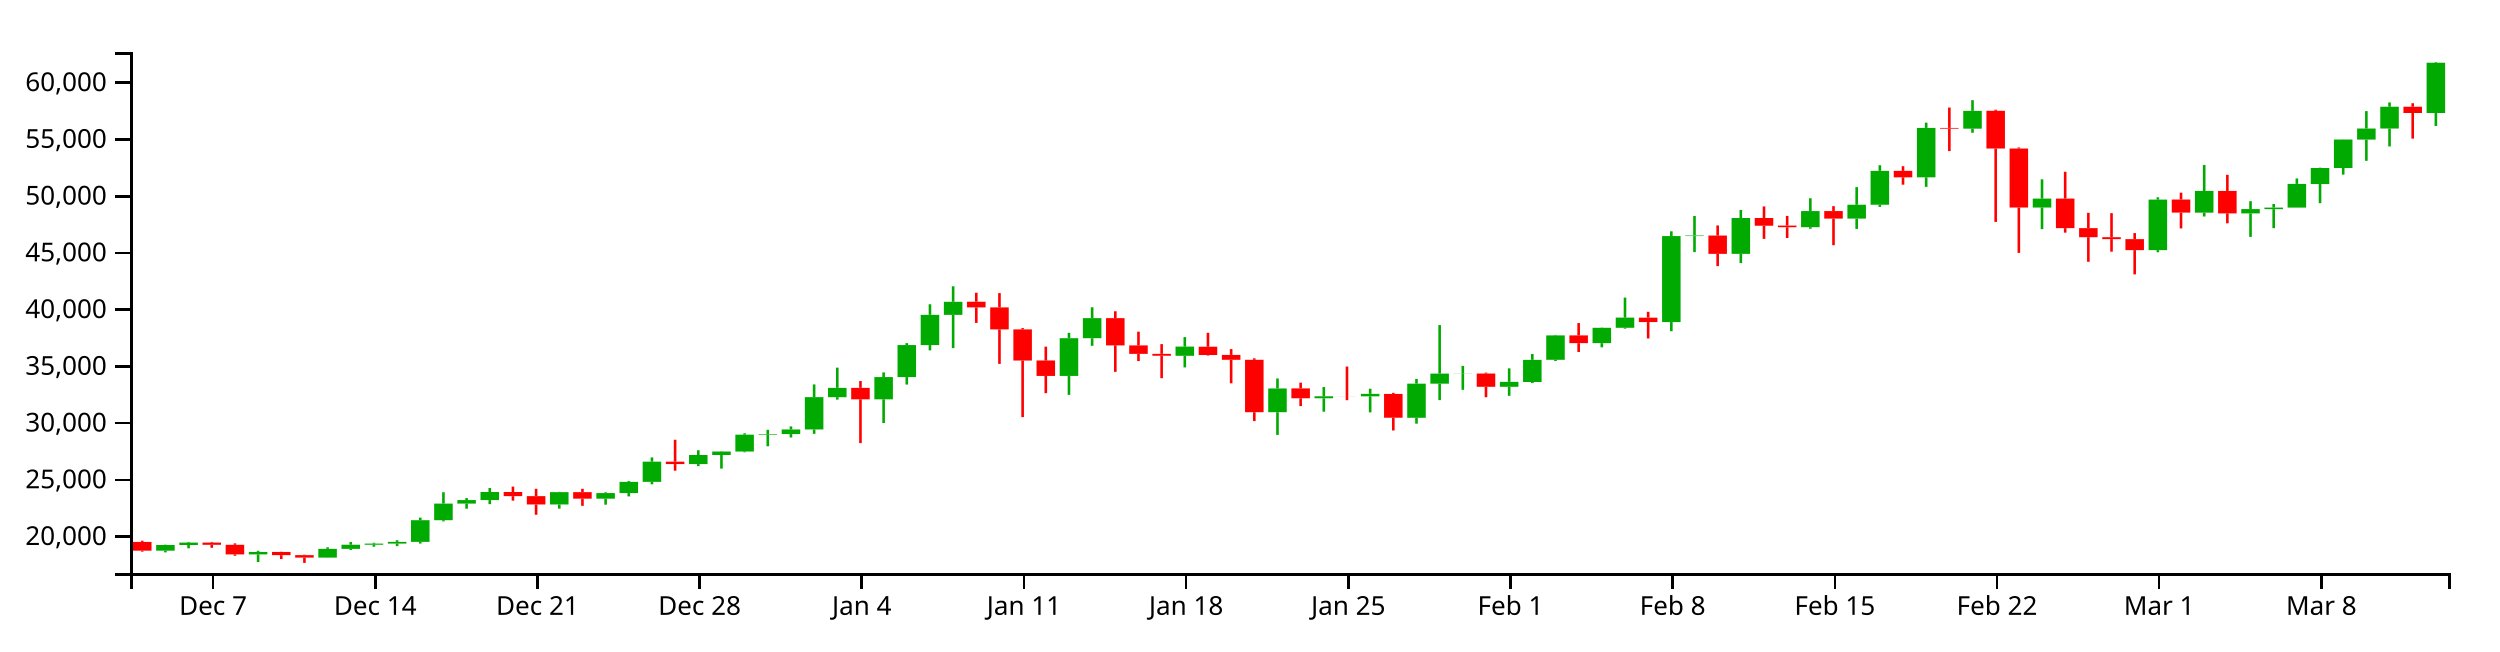
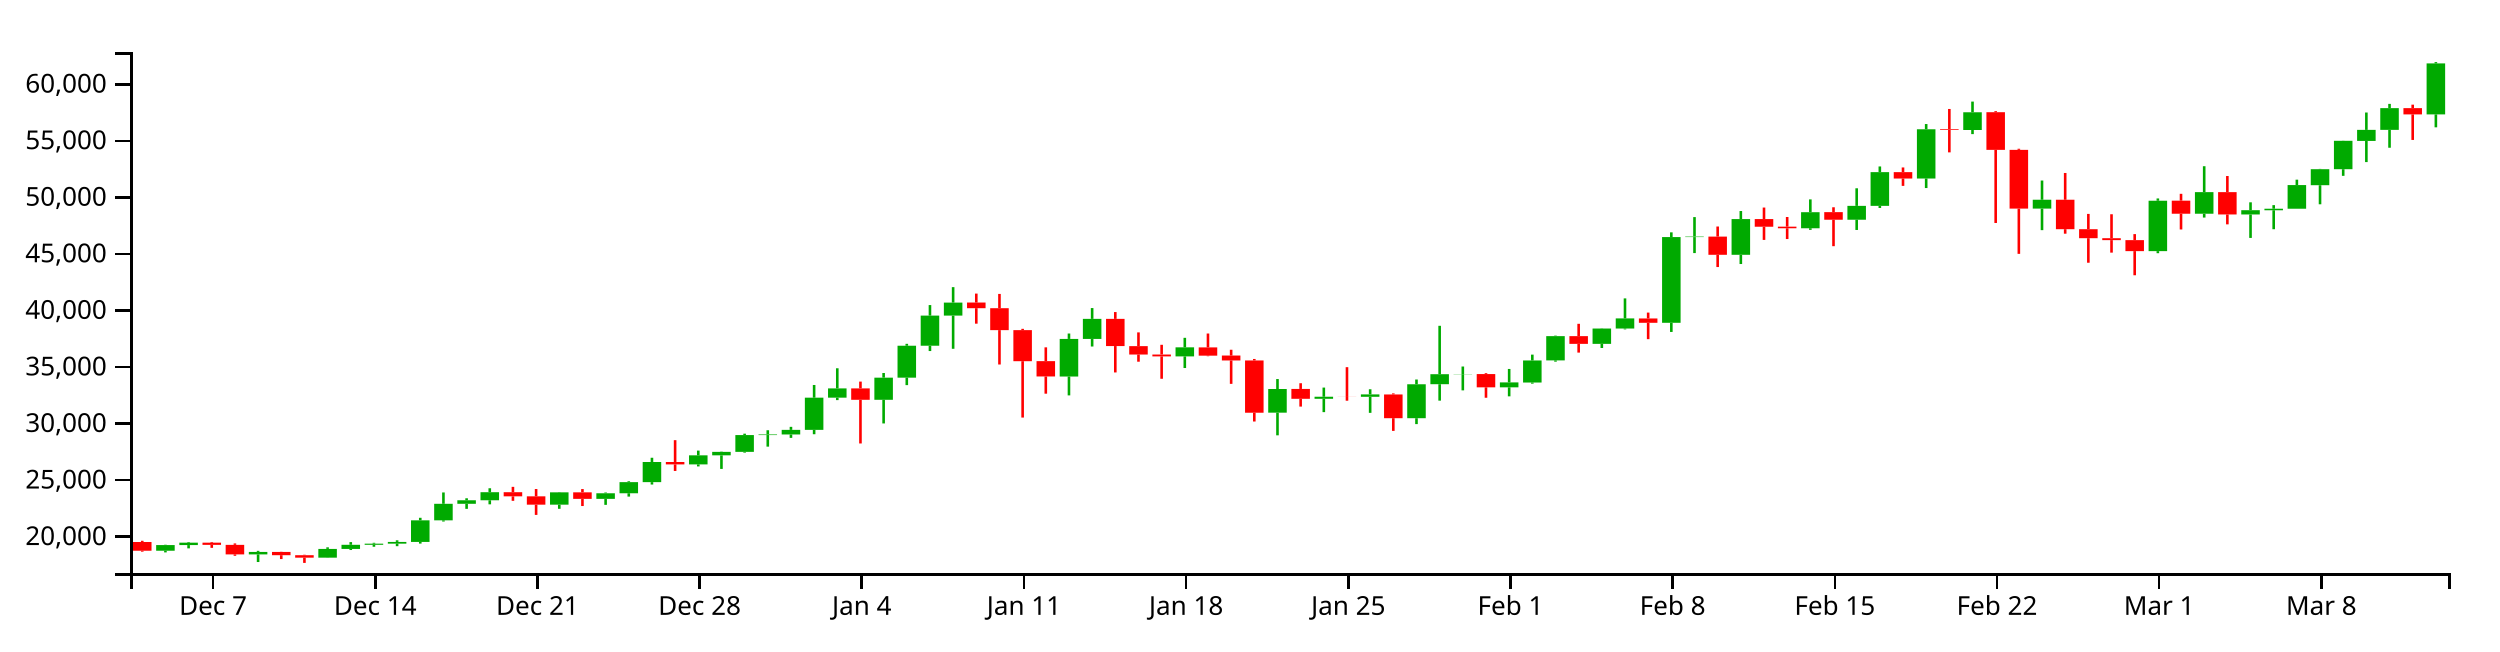
<svg xmlns="http://www.w3.org/2000/svg" version="1.1" width="960" height="250">
  <g transform="translate(50,20)">
    <style>.axis path,.axis line{fill:none;stroke:#000;shape-rendering:crispEdges;}path.candle{stroke:#000000;}path.candle.body{stroke-width:0;}path.candle.up{fill:#00AA00;stroke:#00AA00;}path.candle.down{fill:#FF0000;stroke:#FF0000;}</style>
    <g class="candlestick">
      <g class="data">
-         <path class="candle body up" d="M 9.964 191.456 l 7.117 0 L 17.081 189.289 l -7.117 0 L 9.964 191.456 M 18.86 189.289 l 7.117 0 L 25.978 188.367 l -7.117 0 L 18.86 189.289 M 45.55 192.878 l 7.117 0 L 52.667 191.932 l -7.117 0 L 45.55 192.878 M 72.239 194.131 l 7.117 0 L 79.356 190.766 l -7.117 0 L 72.239 194.131 M 81.136 190.766 l 7.117 0 L 88.253 189.17 l -7.117 0 L 81.136 190.766 M 90.032 189.17 l 7.117 0 L 97.149 188.743 l -7.117 0 L 90.032 189.17 M 98.928 188.74 l 7.117 0 L 106.046 188.075 l -7.117 0 L 98.928 188.74 M 107.825 188.075 l 7.117 0 L 114.942 179.756 l -7.117 0 L 107.825 188.075 M 116.721 179.756 l 7.117 0 L 123.838 173.387 l -7.117 0 L 116.721 179.756 M 125.618 173.387 l 7.117 0 L 132.735 172.035 l -7.117 0 L 125.618 173.387 M 134.514 172.035 l 7.117 0 L 141.631 168.923 l -7.117 0 L 134.514 172.035 M 161.204 173.724 l 7.117 0 L 168.321 168.97 l -7.117 0 L 161.204 173.724 M 178.996 171.491 l 7.117 0 L 186.114 169.326 l -7.117 0 L 178.996 171.491 M 187.893 169.327 l 7.117 0 L 195.01 165.041 l -7.117 0 L 187.893 169.327 M 196.789 165.041 l 7.117 0 L 203.906 157.281 l -7.117 0 L 196.789 165.041 M 214.582 158.204 l 7.117 0 L 221.699 154.727 l -7.117 0 L 214.582 158.204 M 223.479 154.727 l 7.117 0 L 230.596 153.396 l -7.117 0 L 223.479 154.727 M 232.375 153.396 l 7.117 0 L 239.492 146.901 l -7.117 0 L 232.375 153.396 M 241.271 146.901 l 7.117 0 L 248.389 146.691 l -7.117 0 L 241.271 146.901 M 250.168 146.691 l 7.117 0 L 257.285 144.913 l -7.117 0 L 250.168 146.691 M 259.064 144.913 l 7.117 0 L 266.182 132.509 l -7.117 0 L 259.064 144.913 M 267.961 132.517 l 7.117 0 L 275.078 128.929 l -7.117 0 L 267.961 132.517 M 285.754 133.331 l 7.117 0 L 292.871 124.791 l -7.117 0 L 285.754 133.331 M 294.65 124.791 l 7.117 0 L 301.767 112.504 l -7.117 0 L 294.65 124.791 M 303.547 112.504 l 7.117 0 L 310.664 100.901 l -7.117 0 L 303.547 112.504 M 312.443 100.9 l 7.117 0 L 319.56 95.887 l -7.117 0 L 312.443 100.9 M 356.925 124.357 l 7.117 0 L 364.042 109.881 l -7.117 0 L 356.925 124.357 M 365.822 109.881 l 7.117 0 L 372.939 102.155 l -7.117 0 L 365.822 109.881 M 401.407 116.619 l 7.117 0 L 408.525 113.106 l -7.117 0 L 401.407 116.619 M 436.993 138.289 l 7.117 0 L 444.11 129.168 l -7.117 0 L 436.993 138.289 M 454.786 132.946 l 7.117 0 L 461.903 132.154 l -7.117 0 L 454.786 132.946 M 472.579 132.179 l 7.117 0 L 479.696 131.248 l -7.117 0 L 472.579 132.179 M 490.372 140.423 l 7.117 0 L 497.489 127.339 l -7.117 0 L 490.372 140.423 M 499.268 127.325 l 7.117 0 L 506.385 123.472 l -7.117 0 L 499.268 127.325 M 508.165 123.498 l 7.117 0 L 515.282 123.426 l -7.117 0 L 508.165 123.498 M 525.958 128.524 l 7.117 0 L 533.075 126.635 l -7.117 0 L 525.958 128.524 M 534.854 126.676 l 7.117 0 L 541.971 118.182 l -7.117 0 L 534.854 126.676 M 543.75 118.154 l 7.117 0 L 550.868 108.802 l -7.117 0 L 543.75 118.154 M 561.543 111.775 l 7.117 0 L 568.661 105.877 l -7.117 0 L 561.543 111.775 M 570.44 105.881 l 7.117 0 L 577.557 101.97 l -7.117 0 L 570.44 105.881 M 588.233 103.675 l 7.117 0 L 595.35 70.649 l -7.117 0 L 588.233 103.675 M 597.129 70.649 l 7.117 0 L 604.246 70.45 l -7.117 0 L 597.129 70.649 M 614.922 77.478 l 7.117 0 L 622.039 63.7 l -7.117 0 L 614.922 77.478 M 641.611 67.242 l 7.117 0 L 648.729 61.05 l -7.117 0 L 641.611 67.242 M 659.404 63.955 l 7.117 0 L 666.521 58.628 l -7.117 0 L 659.404 63.955 M 668.301 58.628 l 7.117 0 L 675.418 45.616 l -7.117 0 L 668.301 58.628 M 686.094 48.087 l 7.117 0 L 693.211 29.118 l -7.117 0 L 686.094 48.087 M 703.886 29.4 l 7.117 0 L 711.004 22.57 l -7.117 0 L 703.886 29.4 M 730.576 59.685 l 7.117 0 L 737.693 56.263 l -7.117 0 L 730.576 59.685 M 775.058 76.055 l 7.117 0 L 782.175 56.652 l -7.117 0 L 775.058 76.055 M 792.851 61.665 l 7.117 0 L 799.968 53.33 l -7.117 0 L 792.851 61.665 M 810.644 61.937 l 7.117 0 L 817.761 60.292 l -7.117 0 L 810.644 61.937 M 819.54 60.313 l 7.117 0 L 826.657 59.723 l -7.117 0 L 819.54 60.313 M 828.437 59.723 l 7.117 0 L 835.554 50.618 l -7.117 0 L 828.437 59.723 M 837.333 50.673 l 7.117 0 L 844.45 44.503 l -7.117 0 L 837.333 50.673 M 846.23 44.503 l 7.117 0 L 853.347 33.569 l -7.117 0 L 846.23 44.503 M 855.126 33.611 l 7.117 0 L 862.243 29.355 l -7.117 0 L 855.126 33.611 M 864.022 29.355 l 7.117 0 L 871.14 20.981 l -7.117 0 L 864.022 29.355 M 881.815 23.384 l 7.117 0 L 888.932 4.079 l -7.117 0 L 881.815 23.384" />
-         <path class="candle body down" d="M 1.068 188.093 l 7.117 0 L 8.185 191.456 l -7.117 0 L 1.068 188.093 M 27.757 188.37 l 7.117 0 L 34.874 189.206 l -7.117 0 L 27.757 188.37 M 36.653 189.206 l 7.117 0 L 43.77 192.878 l -7.117 0 L 36.653 189.206 M 54.446 191.932 l 7.117 0 L 61.563 193.181 l -7.117 0 L 54.446 191.932 M 63.343 193.18 l 7.117 0 L 70.46 194.131 l -7.117 0 L 63.343 193.18 M 143.411 168.923 l 7.117 0 L 150.528 170.518 l -7.117 0 L 143.411 168.923 M 152.307 170.518 l 7.117 0 L 159.424 173.724 l -7.117 0 L 152.307 170.518 M 170.1 168.97 l 7.117 0 L 177.217 171.489 l -7.117 0 L 170.1 168.97 M 205.686 157.281 l 7.117 0 L 212.803 158.204 l -7.117 0 L 205.686 157.281 M 276.857 128.929 l 7.117 0 L 283.974 133.335 l -7.117 0 L 276.857 128.929 M 321.339 95.869 l 7.117 0 L 328.457 98.042 l -7.117 0 L 321.339 95.869 M 330.236 98.042 l 7.117 0 L 337.353 106.488 l -7.117 0 L 330.236 98.042 M 339.132 106.488 l 7.117 0 L 346.25 118.452 l -7.117 0 L 339.132 106.488 M 348.029 118.426 l 7.117 0 L 355.146 124.348 l -7.117 0 L 348.029 118.426 M 374.718 102.152 l 7.117 0 L 381.835 112.622 l -7.117 0 L 374.718 102.152 M 383.615 112.643 l 7.117 0 L 390.732 115.878 l -7.117 0 L 383.615 112.643 M 392.511 115.878 l 7.117 0 L 399.628 116.603 l -7.117 0 L 392.511 115.878 M 410.304 113.144 l 7.117 0 L 417.421 116.329 l -7.117 0 L 410.304 113.144 M 419.2 116.284 l 7.117 0 L 426.317 118.174 l -7.117 0 L 419.2 116.284 M 428.097 118.174 l 7.117 0 L 435.214 138.297 l -7.117 0 L 428.097 118.174 M 445.89 129.147 l 7.117 0 L 453.007 132.946 l -7.117 0 L 445.89 129.147 M 463.683 132.156 l 7.117 0 L 470.8 132.179 l -7.117 0 L 463.683 132.156 M 481.475 131.264 l 7.117 0 L 488.593 140.406 l -7.117 0 L 481.475 131.264 M 517.061 123.426 l 7.117 0 L 524.178 128.524 l -7.117 0 L 517.061 123.426 M 552.647 108.796 l 7.117 0 L 559.764 111.775 l -7.117 0 L 552.647 108.796 M 579.336 101.996 l 7.117 0 L 586.453 103.675 l -7.117 0 L 579.336 101.996 M 606.026 70.45 l 7.117 0 L 613.143 77.478 l -7.117 0 L 606.026 70.45 M 623.818 63.704 l 7.117 0 L 630.936 66.672 l -7.117 0 L 623.818 63.704 M 632.715 66.626 l 7.117 0 L 639.832 67.255 l -7.117 0 L 632.715 66.626 M 650.508 61.038 l 7.117 0 L 657.625 63.955 l -7.117 0 L 650.508 61.038 M 677.197 45.625 l 7.117 0 L 684.314 48.087 l -7.117 0 L 677.197 45.625 M 694.99 29.118 l 7.117 0 L 702.107 29.4 l -7.117 0 L 694.99 29.118 M 712.783 22.554 l 7.117 0 L 719.9 37.041 l -7.117 0 L 712.783 22.554 M 721.679 37.041 l 7.117 0 L 728.796 59.685 l -7.117 0 L 721.679 37.041 M 739.472 56.263 l 7.117 0 L 746.589 67.604 l -7.117 0 L 739.472 56.263 M 748.369 67.604 l 7.117 0 L 755.486 71.076 l -7.117 0 L 748.369 67.604 M 757.265 71.076 l 7.117 0 L 764.382 71.818 l -7.117 0 L 757.265 71.076 M 766.162 71.83 l 7.117 0 L 773.279 76.049 l -7.117 0 L 766.162 71.83 M 783.954 56.614 l 7.117 0 L 791.072 61.647 l -7.117 0 L 783.954 56.614 M 801.747 53.33 l 7.117 0 L 808.864 61.937 l -7.117 0 L 801.747 53.33 M 872.919 20.982 l 7.117 0 L 880.036 23.384 l -7.117 0 L 872.919 20.982" />
+         <path class="candle body up" d="M 9.964 191.47 l 7.117 0 L 17.081 189.311 l -7.117 0 L 9.964 191.47 M 18.86 189.311 l 7.117 0 L 25.978 188.391 l -7.117 0 L 18.86 189.311 M 45.55 192.888 l 7.117 0 L 52.667 191.945 l -7.117 0 L 45.55 192.888 M 72.239 194.137 l 7.117 0 L 79.356 190.783 l -7.117 0 L 72.239 194.137 M 81.136 190.783 l 7.117 0 L 88.253 189.192 l -7.117 0 L 81.136 190.783 M 90.032 189.192 l 7.117 0 L 97.149 188.766 l -7.117 0 L 90.032 189.192 M 98.928 188.763 l 7.117 0 L 106.046 188.1 l -7.117 0 L 98.928 188.763 M 107.825 188.1 l 7.117 0 L 114.942 179.807 l -7.117 0 L 107.825 188.1 M 116.721 179.807 l 7.117 0 L 123.838 173.458 l -7.117 0 L 116.721 179.807 M 125.618 173.458 l 7.117 0 L 132.735 172.111 l -7.117 0 L 125.618 173.458 M 134.514 172.111 l 7.117 0 L 141.631 169.008 l -7.117 0 L 134.514 172.111 M 161.204 173.794 l 7.117 0 L 168.321 169.055 l -7.117 0 L 161.204 173.794 M 178.996 171.568 l 7.117 0 L 186.114 169.41 l -7.117 0 L 178.996 171.568 M 187.893 169.41 l 7.117 0 L 195.01 165.138 l -7.117 0 L 187.893 169.41 M 196.789 165.138 l 7.117 0 L 203.906 157.402 l -7.117 0 L 196.789 165.138 M 214.582 158.323 l 7.117 0 L 221.699 154.857 l -7.117 0 L 214.582 158.323 M 223.479 154.857 l 7.117 0 L 230.596 153.529 l -7.117 0 L 223.479 154.857 M 232.375 153.529 l 7.117 0 L 239.492 147.055 l -7.117 0 L 232.375 153.529 M 241.271 147.055 l 7.117 0 L 248.389 146.846 l -7.117 0 L 241.271 147.055 M 250.168 146.846 l 7.117 0 L 257.285 145.073 l -7.117 0 L 250.168 146.846 M 259.064 145.073 l 7.117 0 L 266.182 132.708 l -7.117 0 L 259.064 145.073 M 267.961 132.716 l 7.117 0 L 275.078 129.139 l -7.117 0 L 267.961 132.716 M 285.754 133.527 l 7.117 0 L 292.871 125.014 l -7.117 0 L 285.754 133.527 M 294.65 125.014 l 7.117 0 L 301.767 112.766 l -7.117 0 L 294.65 125.014 M 303.547 112.766 l 7.117 0 L 310.664 101.198 l -7.117 0 L 303.547 112.766 M 312.443 101.198 l 7.117 0 L 319.56 96.201 l -7.117 0 L 312.443 101.198 M 356.925 124.582 l 7.117 0 L 364.042 110.151 l -7.117 0 L 356.925 124.582 M 365.822 110.151 l 7.117 0 L 372.939 102.448 l -7.117 0 L 365.822 110.151 M 401.407 116.868 l 7.117 0 L 408.525 113.365 l -7.117 0 L 401.407 116.868 M 436.993 138.47 l 7.117 0 L 444.11 129.377 l -7.117 0 L 436.993 138.47 M 454.786 133.144 l 7.117 0 L 461.903 132.354 l -7.117 0 L 454.786 133.144 M 472.579 132.379 l 7.117 0 L 479.696 131.451 l -7.117 0 L 472.579 132.379 M 490.372 140.597 l 7.117 0 L 497.489 127.554 l -7.117 0 L 490.372 140.597 M 499.268 127.54 l 7.117 0 L 506.385 123.7 l -7.117 0 L 499.268 127.54 M 508.165 123.725 l 7.117 0 L 515.282 123.653 l -7.117 0 L 508.165 123.725 M 525.958 128.735 l 7.117 0 L 533.075 126.853 l -7.117 0 L 525.958 128.735 M 534.854 126.893 l 7.117 0 L 541.971 118.426 l -7.117 0 L 534.854 126.893 M 543.75 118.398 l 7.117 0 L 550.868 109.075 l -7.117 0 L 543.75 118.398 M 561.543 112.039 l 7.117 0 L 568.661 106.159 l -7.117 0 L 561.543 112.039 M 570.44 106.163 l 7.117 0 L 577.557 102.264 l -7.117 0 L 570.44 106.163 M 588.233 103.964 l 7.117 0 L 595.35 71.041 l -7.117 0 L 588.233 103.964 M 597.129 71.041 l 7.117 0 L 604.246 70.843 l -7.117 0 L 597.129 71.041 M 614.922 77.849 l 7.117 0 L 622.039 64.114 l -7.117 0 L 614.922 77.849 M 641.611 67.645 l 7.117 0 L 648.729 61.472 l -7.117 0 L 641.611 67.645 M 659.404 64.368 l 7.117 0 L 666.521 59.058 l -7.117 0 L 659.404 64.368 M 668.301 59.058 l 7.117 0 L 675.418 46.087 l -7.117 0 L 668.301 59.058 M 686.094 48.55 l 7.117 0 L 693.211 29.64 l -7.117 0 L 686.094 48.55 M 703.886 29.921 l 7.117 0 L 711.004 23.113 l -7.117 0 L 703.886 29.921 M 730.576 60.112 l 7.117 0 L 737.693 56.701 l -7.117 0 L 730.576 60.112 M 775.058 76.431 l 7.117 0 L 782.175 57.088 l -7.117 0 L 775.058 76.431 M 792.851 62.085 l 7.117 0 L 799.968 53.777 l -7.117 0 L 792.851 62.085 M 810.644 62.357 l 7.117 0 L 817.761 60.717 l -7.117 0 L 810.644 62.357 M 819.54 60.738 l 7.117 0 L 826.657 60.15 l -7.117 0 L 819.54 60.738 M 828.437 60.15 l 7.117 0 L 835.554 51.073 l -7.117 0 L 828.437 60.15 M 837.333 51.128 l 7.117 0 L 844.45 44.977 l -7.117 0 L 837.333 51.128 M 846.23 44.977 l 7.117 0 L 853.347 34.077 l -7.117 0 L 846.23 44.977 M 855.126 34.12 l 7.117 0 L 862.243 29.876 l -7.117 0 L 855.126 34.12 M 864.022 29.876 l 7.117 0 L 871.14 21.529 l -7.117 0 L 864.022 29.876 M 881.815 23.924 l 7.117 0 L 888.932 4.35 l -7.117 0 L 881.815 23.924" />
+         <path class="candle body down" d="M 1.068 188.118 l 7.117 0 L 8.185 191.47 l -7.117 0 L 1.068 188.118 M 27.757 188.394 l 7.117 0 L 34.874 189.227 l -7.117 0 L 27.757 188.394 M 36.653 189.227 l 7.117 0 L 43.77 192.888 l -7.117 0 L 36.653 189.227 M 54.446 191.945 l 7.117 0 L 61.563 193.19 l -7.117 0 L 54.446 191.945 M 63.343 193.189 l 7.117 0 L 70.46 194.137 l -7.117 0 L 63.343 193.189 M 143.411 169.008 l 7.117 0 L 150.528 170.598 l -7.117 0 L 143.411 169.008 M 152.307 170.598 l 7.117 0 L 159.424 173.795 l -7.117 0 L 152.307 170.598 M 170.1 169.055 l 7.117 0 L 177.217 171.566 l -7.117 0 L 170.1 169.055 M 205.686 157.402 l 7.117 0 L 212.803 158.322 l -7.117 0 L 205.686 157.402 M 276.857 129.139 l 7.117 0 L 283.974 133.532 l -7.117 0 L 276.857 129.139 M 321.339 96.183 l 7.117 0 L 328.457 98.349 l -7.117 0 L 321.339 96.183 M 330.236 98.349 l 7.117 0 L 337.353 106.768 l -7.117 0 L 330.236 98.349 M 339.132 106.768 l 7.117 0 L 346.25 118.694 l -7.117 0 L 339.132 106.768 M 348.029 118.669 l 7.117 0 L 355.146 124.573 l -7.117 0 L 348.029 118.669 M 374.718 102.445 l 7.117 0 L 381.835 112.883 l -7.117 0 L 374.718 102.445 M 383.615 112.904 l 7.117 0 L 390.732 116.129 l -7.117 0 L 383.615 112.904 M 392.511 116.129 l 7.117 0 L 399.628 116.852 l -7.117 0 L 392.511 116.129 M 410.304 113.404 l 7.117 0 L 417.421 116.579 l -7.117 0 L 410.304 113.404 M 419.2 116.534 l 7.117 0 L 426.317 118.417 l -7.117 0 L 419.2 116.534 M 428.097 118.417 l 7.117 0 L 435.214 138.478 l -7.117 0 L 428.097 118.417 M 445.89 129.356 l 7.117 0 L 453.007 133.144 l -7.117 0 L 445.89 129.356 M 463.683 132.356 l 7.117 0 L 470.8 132.379 l -7.117 0 L 463.683 132.356 M 481.475 131.467 l 7.117 0 L 488.593 140.58 l -7.117 0 L 481.475 131.467 M 517.061 123.653 l 7.117 0 L 524.178 128.735 l -7.117 0 L 517.061 123.653 M 552.647 109.069 l 7.117 0 L 559.764 112.039 l -7.117 0 L 552.647 109.069 M 579.336 102.29 l 7.117 0 L 586.453 103.964 l -7.117 0 L 579.336 102.29 M 606.026 70.843 l 7.117 0 L 613.143 77.849 l -7.117 0 L 606.026 70.843 M 623.818 64.118 l 7.117 0 L 630.936 67.076 l -7.117 0 L 623.818 64.118 M 632.715 67.031 l 7.117 0 L 639.832 67.658 l -7.117 0 L 632.715 67.031 M 650.508 61.46 l 7.117 0 L 657.625 64.368 l -7.117 0 L 650.508 61.46 M 677.197 46.095 l 7.117 0 L 684.314 48.55 l -7.117 0 L 677.197 46.095 M 694.99 29.64 l 7.117 0 L 702.107 29.921 l -7.117 0 L 694.99 29.64 M 712.783 23.096 l 7.117 0 L 719.9 37.538 l -7.117 0 L 712.783 23.096 M 721.679 37.538 l 7.117 0 L 728.796 60.112 l -7.117 0 L 721.679 37.538 M 739.472 56.701 l 7.117 0 L 746.589 68.005 l -7.117 0 L 739.472 56.701 M 748.369 68.005 l 7.117 0 L 755.486 71.467 l -7.117 0 L 748.369 68.005 M 757.265 71.467 l 7.117 0 L 764.382 72.207 l -7.117 0 L 757.265 71.467 M 766.162 72.219 l 7.117 0 L 773.279 76.424 l -7.117 0 L 766.162 72.219 M 783.954 57.05 l 7.117 0 L 791.072 62.068 l -7.117 0 L 783.954 57.05 M 801.747 53.777 l 7.117 0 L 808.864 62.357 l -7.117 0 L 801.747 53.777 M 872.919 21.529 l 7.117 0 L 880.036 23.924 l -7.117 0 L 872.919 21.529" />
        <path class="candle body equal" />
-         <path class="candle wick up" d="M 13.523 189.162 L 13.523 189.289 M 13.523 191.456 L 13.523 192.112 M 22.419 188.103 L 22.419 188.367 M 22.419 189.289 L 22.419 190.556 M 49.108 191.503 L 49.108 191.932 M 49.108 192.878 L 49.108 195.815 M 75.798 190.157 L 75.798 190.766 M 75.798 194.131 L 75.798 194.2 M 84.694 188.142 L 84.694 189.17 M 84.694 190.766 L 84.694 191.192 M 93.591 188.412 L 93.591 188.743 M 93.591 189.17 L 93.591 189.933 M 102.487 187.449 L 102.487 188.075 M 102.487 188.74 L 102.487 189.715 M 111.383 178.778 L 111.383 179.756 M 111.383 188.075 L 111.383 188.719 M 120.28 169.017 L 120.28 173.387 M 120.28 179.756 L 120.28 180.216 M 129.176 171.26 L 129.176 172.035 M 129.176 173.387 L 129.176 175.335 M 138.073 167.399 L 138.073 168.923 M 138.073 172.035 L 138.073 173.593 M 164.762 168.856 L 164.762 168.97 M 164.762 173.724 L 164.762 175.321 M 182.555 169.041 L 182.555 169.326 M 182.555 171.491 L 182.555 173.795 M 191.451 164.704 L 191.451 165.041 M 191.451 169.327 L 191.451 170.614 M 200.348 155.653 L 200.348 157.281 M 200.348 165.041 L 200.348 165.967 M 218.141 152.895 L 218.141 154.727 M 218.141 158.204 L 218.141 158.991 M 227.037 153.287 L 227.037 153.396 M 227.037 154.727 L 227.037 159.954 M 235.934 146.376 L 235.934 146.901 M 235.934 153.396 L 235.934 153.679 M 244.83 145.051 L 244.83 146.691 M 244.83 146.901 L 244.83 151.37 M 253.727 143.744 L 253.727 144.913 M 253.727 146.691 L 253.727 147.994 M 262.623 127.622 L 262.623 132.509 M 262.623 144.913 L 262.623 146.592 M 271.519 121.181 L 271.519 128.929 M 271.519 132.517 L 271.519 133.448 M 289.312 123.003 L 289.312 124.791 M 289.312 133.331 L 289.312 142.437 M 298.209 111.764 L 298.209 112.504 M 298.209 124.791 L 298.209 127.674 M 307.105 96.836 L 307.105 100.901 M 307.105 112.504 L 307.105 114.549 M 316.002 89.93 L 316.002 95.887 M 316.002 100.9 L 316.002 113.678 M 360.484 107.795 L 360.484 109.881 M 360.484 124.357 L 360.484 131.63 M 369.38 97.991 L 369.38 102.155 M 369.38 109.881 L 369.38 112.801 M 404.966 109.452 L 404.966 113.106 M 404.966 116.619 L 404.966 121.085 M 440.552 125.327 L 440.552 129.168 M 440.552 138.289 L 440.552 147.012 M 458.345 128.619 L 458.345 132.154 M 458.345 132.946 L 458.345 138.079 M 476.138 129.269 L 476.138 131.248 M 476.138 132.179 L 476.138 138.352 M 493.93 125.513 L 493.93 127.339 M 493.93 140.423 L 493.93 142.689 M 502.827 104.824 L 502.827 123.472 M 502.827 127.325 L 502.827 133.655 M 511.723 120.506 L 511.723 123.426 M 511.723 123.498 L 511.723 129.691 M 529.516 121.446 L 529.516 126.635 M 529.516 128.524 L 529.516 131.996 M 538.413 115.925 L 538.413 118.182 M 538.413 126.676 L 538.413 127.107 M 547.309 108.612 L 547.309 108.802 M 547.309 118.154 L 547.309 118.635 M 565.102 105.79 L 565.102 105.877 M 565.102 111.775 L 565.102 113.373 M 573.998 94.263 L 573.998 101.97 M 573.998 105.881 L 573.998 106.201 M 591.791 68.82 L 591.791 70.649 M 591.791 103.675 L 591.791 107.19 M 600.688 62.948 L 600.688 70.45 M 600.688 70.649 L 600.688 76.809 M 618.481 60.609 L 618.481 63.7 M 618.481 77.478 L 618.481 81.023 M 645.17 56.127 L 645.17 61.05 M 645.17 67.242 L 645.17 67.863 M 662.963 51.849 L 662.963 58.628 M 662.963 63.955 L 662.963 67.909 M 671.859 43.442 L 671.859 45.616 M 671.859 58.628 L 671.859 59.441 M 689.652 27.104 L 689.652 29.118 M 689.652 48.087 L 689.652 51.758 M 707.445 18.456 L 707.445 22.57 M 707.445 29.4 L 707.445 30.984 M 734.134 48.861 L 734.134 56.263 M 734.134 59.685 L 734.134 67.974 M 778.617 55.768 L 778.617 56.652 M 778.617 76.055 L 778.617 76.855 M 796.409 43.349 L 796.409 53.33 M 796.409 61.665 L 796.409 63.129 M 814.202 57.254 L 814.202 60.292 M 814.202 61.937 L 814.202 70.975 M 823.099 58.338 L 823.099 59.723 M 823.099 60.313 L 823.099 67.62 M 831.995 48.534 L 831.995 50.618 M 831.995 59.723 L 831.995 59.723 M 840.892 44.383 L 840.892 44.503 M 840.892 50.673 L 840.892 58.013 M 849.788 33.523 L 849.788 33.569 M 849.788 44.503 L 849.788 47.055 M 858.685 22.661 L 858.685 29.355 M 858.685 33.611 L 858.685 41.758 M 867.581 19.339 L 867.581 20.981 M 867.581 29.355 L 867.581 36.234 M 885.374 3.846 L 885.374 4.079 M 885.374 23.384 L 885.374 28.367" style="stroke-width: 1px;" />
-         <path class="candle wick down" d="M 4.626 187.637 L 4.626 188.093 M 4.626 191.456 L 4.626 191.827 M 31.315 188.099 L 31.315 188.37 M 31.315 189.206 L 31.315 190.356 M 40.212 188.648 L 40.212 189.206 M 40.212 192.878 L 40.212 193.419 M 58.005 191.862 L 58.005 191.932 M 58.005 193.181 L 58.005 194.678 M 66.901 193.015 L 66.901 193.18 M 66.901 194.131 L 66.901 196.154 M 146.969 166.86 L 146.969 168.923 M 146.969 170.518 L 146.969 172.242 M 155.866 167.698 L 155.866 170.518 M 155.866 173.724 L 155.866 177.667 M 173.659 167.71 L 173.659 168.97 M 173.659 171.489 L 173.659 174.246 M 209.244 148.877 L 209.244 157.281 M 209.244 158.204 L 209.244 160.738 M 280.416 126.314 L 280.416 128.929 M 280.416 133.335 L 280.416 150.15 M 324.898 92.414 L 324.898 95.869 M 324.898 98.042 L 324.898 104.004 M 333.794 92.544 L 333.794 98.042 M 333.794 106.488 L 333.794 119.73 M 342.691 105.988 L 342.691 106.488 M 342.691 118.452 L 342.691 140.171 M 351.587 113.12 L 351.587 118.426 M 351.587 124.348 L 351.587 130.972 M 378.277 99.526 L 378.277 102.152 M 378.277 112.622 L 378.277 122.794 M 387.173 107.36 L 387.173 112.643 M 387.173 115.878 L 387.173 118.655 M 396.07 112.142 L 396.07 115.878 M 396.07 116.603 L 396.07 125.225 M 413.862 107.795 L 413.862 113.144 M 413.862 116.329 L 413.862 116.536 M 422.759 114.047 L 422.759 116.284 M 422.759 118.174 L 422.759 127.186 M 431.655 117.6 L 431.655 118.174 M 431.655 138.297 L 431.655 141.692 M 449.448 126.942 L 449.448 129.147 M 449.448 132.946 L 449.448 135.944 M 467.241 120.759 L 467.241 132.156 M 467.241 132.179 L 467.241 133.678 M 485.034 130.858 L 485.034 131.264 M 485.034 140.406 L 485.034 145.305 M 520.62 123.078 L 520.62 123.426 M 520.62 128.524 L 520.62 132.538 M 556.206 104.055 L 556.206 108.796 M 556.206 111.775 L 556.206 115.151 M 582.895 99.734 L 582.895 101.996 M 582.895 103.675 L 582.895 109.97 M 609.584 66.574 L 609.584 70.45 M 609.584 77.478 L 609.584 82.187 M 627.377 59.272 L 627.377 63.704 M 627.377 66.672 L 627.377 71.738 M 636.273 62.914 L 636.273 66.626 M 636.273 67.255 L 636.273 71.4 M 654.066 59.162 L 654.066 61.038 M 654.066 63.955 L 654.066 74.152 M 680.756 43.828 L 680.756 45.625 M 680.756 48.087 L 680.756 50.923 M 698.549 21.298 L 698.549 29.118 M 698.549 29.4 L 698.549 38.016 M 716.341 22.135 L 716.341 22.554 M 716.341 37.041 L 716.341 65.214 M 725.238 36.623 L 725.238 37.041 M 725.238 59.685 L 725.238 77.108 M 743.031 45.956 L 743.031 56.263 M 743.031 67.604 L 743.031 69.344 M 751.927 61.719 L 751.927 67.604 M 751.927 71.076 L 751.927 80.532 M 760.824 61.851 L 760.824 71.076 M 760.824 71.818 L 760.824 76.64 M 769.72 69.5 L 769.72 71.83 M 769.72 76.049 L 769.72 85.355 M 787.513 53.981 L 787.513 56.614 M 787.513 61.647 L 787.513 67.717 M 805.306 47.123 L 805.306 53.33 M 805.306 61.937 L 805.306 65.746 M 876.477 19.638 L 876.477 20.982 M 876.477 23.384 L 876.477 33.227" style="stroke-width: 1px;" />
+         <path class="candle wick up" d="M 13.523 189.183 L 13.523 189.311 M 13.523 191.47 L 13.523 192.124 M 22.419 188.128 L 22.419 188.391 M 22.419 189.311 L 22.419 190.573 M 49.108 191.518 L 49.108 191.945 M 49.108 192.888 L 49.108 195.816 M 75.798 190.175 L 75.798 190.783 M 75.798 194.137 L 75.798 194.206 M 84.694 188.167 L 84.694 189.192 M 84.694 190.783 L 84.694 191.207 M 93.591 188.436 L 93.591 188.766 M 93.591 189.192 L 93.591 189.952 M 102.487 187.476 L 102.487 188.1 M 102.487 188.763 L 102.487 189.735 M 111.383 178.832 L 111.383 179.807 M 111.383 188.1 L 111.383 188.742 M 120.28 169.102 L 120.28 173.458 M 120.28 179.807 L 120.28 180.266 M 129.176 171.338 L 129.176 172.111 M 129.176 173.458 L 129.176 175.401 M 138.073 167.488 L 138.073 169.008 M 138.073 172.111 L 138.073 173.663 M 164.762 168.941 L 164.762 169.055 M 164.762 173.794 L 164.762 175.386 M 182.555 169.126 L 182.555 169.41 M 182.555 171.568 L 182.555 173.865 M 191.451 164.802 L 191.451 165.138 M 191.451 169.41 L 191.451 170.694 M 200.348 155.779 L 200.348 157.402 M 200.348 165.138 L 200.348 166.061 M 218.141 153.03 L 218.141 154.857 M 218.141 158.323 L 218.141 159.107 M 227.037 153.421 L 227.037 153.529 M 227.037 154.857 L 227.037 160.067 M 235.934 146.532 L 235.934 147.055 M 235.934 153.529 L 235.934 153.812 M 244.83 145.211 L 244.83 146.846 M 244.83 147.055 L 244.83 151.51 M 253.727 143.908 L 253.727 145.073 M 253.727 146.846 L 253.727 148.145 M 262.623 127.836 L 262.623 132.708 M 262.623 145.073 L 262.623 146.746 M 271.519 121.415 L 271.519 129.139 M 271.519 132.716 L 271.519 133.644 M 289.312 123.231 L 289.312 125.014 M 289.312 133.527 L 289.312 142.605 M 298.209 112.028 L 298.209 112.766 M 298.209 125.014 L 298.209 127.888 M 307.105 97.147 L 307.105 101.198 M 307.105 112.766 L 307.105 114.804 M 316.002 90.262 L 316.002 96.201 M 316.002 101.198 L 316.002 113.936 M 360.484 108.072 L 360.484 110.151 M 360.484 124.582 L 360.484 131.832 M 369.38 98.298 L 369.38 102.448 M 369.38 110.151 L 369.38 113.062 M 404.966 109.723 L 404.966 113.365 M 404.966 116.868 L 404.966 121.32 M 440.552 125.549 L 440.552 129.377 M 440.552 138.47 L 440.552 147.166 M 458.345 128.831 L 458.345 132.354 M 458.345 133.144 L 458.345 138.261 M 476.138 129.478 L 476.138 131.451 M 476.138 132.379 L 476.138 138.533 M 493.93 125.734 L 493.93 127.554 M 493.93 140.597 L 493.93 142.856 M 502.827 105.109 L 502.827 123.7 M 502.827 127.54 L 502.827 133.85 M 511.723 120.742 L 511.723 123.653 M 511.723 123.725 L 511.723 129.899 M 529.516 121.679 L 529.516 126.853 M 529.516 128.735 L 529.516 132.196 M 538.413 116.176 L 538.413 118.426 M 538.413 126.893 L 538.413 127.323 M 547.309 108.885 L 547.309 109.075 M 547.309 118.398 L 547.309 118.877 M 565.102 106.073 L 565.102 106.159 M 565.102 112.039 L 565.102 113.632 M 573.998 94.582 L 573.998 102.264 M 573.998 106.163 L 573.998 106.482 M 591.791 69.219 L 591.791 71.041 M 591.791 103.964 L 591.791 107.468 M 600.688 63.364 L 600.688 70.843 M 600.688 71.041 L 600.688 77.182 M 618.481 61.033 L 618.481 64.114 M 618.481 77.849 L 618.481 81.383 M 645.17 56.565 L 645.17 61.472 M 645.17 67.645 L 645.17 68.264 M 662.963 52.301 L 662.963 59.058 M 662.963 64.368 L 662.963 68.31 M 671.859 43.919 L 671.859 46.087 M 671.859 59.058 L 671.859 59.868 M 689.652 27.633 L 689.652 29.64 M 689.652 48.55 L 689.652 52.209 M 707.445 19.011 L 707.445 23.113 M 707.445 29.921 L 707.445 31.501 M 734.134 49.322 L 734.134 56.701 M 734.134 60.112 L 734.134 68.375 M 778.617 56.206 L 778.617 57.088 M 778.617 76.431 L 778.617 77.228 M 796.409 43.827 L 796.409 53.777 M 796.409 62.085 L 796.409 63.544 M 814.202 57.688 L 814.202 60.717 M 814.202 62.357 L 814.202 71.366 M 823.099 58.769 L 823.099 60.15 M 823.099 60.738 L 823.099 68.022 M 831.995 48.996 L 831.995 51.073 M 831.995 60.15 L 831.995 60.15 M 840.892 44.857 L 840.892 44.977 M 840.892 51.128 L 840.892 58.445 M 849.788 34.031 L 849.788 34.077 M 849.788 44.977 L 849.788 47.521 M 858.685 23.204 L 858.685 29.876 M 858.685 34.12 L 858.685 42.241 M 867.581 19.892 L 867.581 21.529 M 867.581 29.876 L 867.581 36.734 M 885.374 3.846 L 885.374 4.35 M 885.374 23.924 L 885.374 28.892" style="stroke-width: 1px;" />
+         <path class="candle wick down" d="M 4.626 187.663 L 4.626 188.118 M 4.626 191.47 L 4.626 191.841 M 31.315 188.124 L 31.315 188.394 M 31.315 189.227 L 31.315 190.374 M 40.212 188.672 L 40.212 189.227 M 40.212 192.888 L 40.212 193.427 M 58.005 191.875 L 58.005 191.945 M 58.005 193.19 L 58.005 194.682 M 66.901 193.025 L 66.901 193.189 M 66.901 194.137 L 66.901 196.154 M 146.969 166.952 L 146.969 169.008 M 146.969 170.598 L 146.969 172.316 M 155.866 167.787 L 155.866 170.598 M 155.866 173.795 L 155.866 177.724 M 173.659 167.799 L 173.659 169.055 M 173.659 171.566 L 173.659 174.315 M 209.244 149.025 L 209.244 157.402 M 209.244 158.322 L 209.244 160.849 M 280.416 126.533 L 280.416 129.139 M 280.416 133.532 L 280.416 150.293 M 324.898 92.738 L 324.898 96.183 M 324.898 98.349 L 324.898 104.292 M 333.794 92.868 L 333.794 98.349 M 333.794 106.768 L 333.794 119.969 M 342.691 106.27 L 342.691 106.768 M 342.691 118.694 L 342.691 140.346 M 351.587 113.38 L 351.587 118.669 M 351.587 124.573 L 351.587 131.176 M 378.277 99.828 L 378.277 102.445 M 378.277 112.883 L 378.277 123.023 M 387.173 107.637 L 387.173 112.904 M 387.173 116.129 L 387.173 118.897 M 396.07 112.404 L 396.07 116.129 M 396.07 116.852 L 396.07 125.447 M 413.862 108.072 L 413.862 113.404 M 413.862 116.579 L 413.862 116.785 M 422.759 114.304 L 422.759 116.534 M 422.759 118.417 L 422.759 127.401 M 431.655 117.845 L 431.655 118.417 M 431.655 138.478 L 431.655 141.862 M 449.448 127.158 L 449.448 129.356 M 449.448 133.144 L 449.448 136.132 M 467.241 120.994 L 467.241 132.356 M 467.241 132.379 L 467.241 133.874 M 485.034 131.062 L 485.034 131.467 M 485.034 140.58 L 485.034 145.464 M 520.62 123.307 L 520.62 123.653 M 520.62 128.735 L 520.62 132.737 M 556.206 104.343 L 556.206 109.069 M 556.206 112.039 L 556.206 115.404 M 582.895 100.035 L 582.895 102.29 M 582.895 103.964 L 582.895 110.239 M 609.584 66.979 L 609.584 70.843 M 609.584 77.849 L 609.584 82.543 M 627.377 59.7 L 627.377 64.118 M 627.377 67.076 L 627.377 72.126 M 636.273 63.33 L 636.273 67.031 M 636.273 67.658 L 636.273 71.79 M 654.066 59.591 L 654.066 61.46 M 654.066 64.368 L 654.066 74.534 M 680.756 44.304 L 680.756 46.095 M 680.756 48.55 L 680.756 51.377 M 698.549 21.845 L 698.549 29.64 M 698.549 29.921 L 698.549 38.51 M 716.341 22.679 L 716.341 23.096 M 716.341 37.538 L 716.341 65.624 M 725.238 37.122 L 725.238 37.538 M 725.238 60.112 L 725.238 77.48 M 743.031 46.425 L 743.031 56.701 M 743.031 68.005 L 743.031 69.74 M 751.927 62.14 L 751.927 68.005 M 751.927 71.467 L 751.927 80.893 M 760.824 62.27 L 760.824 71.467 M 760.824 72.207 L 760.824 77.013 M 769.72 69.896 L 769.72 72.219 M 769.72 76.424 L 769.72 85.701 M 787.513 54.425 L 787.513 57.05 M 787.513 62.068 L 787.513 68.119 M 805.306 47.589 L 805.306 53.777 M 805.306 62.357 L 805.306 66.154 M 876.477 20.19 L 876.477 21.529 M 876.477 23.924 L 876.477 33.737" style="stroke-width: 1px;" />
        <path class="candle wick equal" style="stroke-width: 1px;" />
      </g>
    </g>
    <g class="x axis" transform="translate(0,200)" fill="none" font-size="10" font-family="sans-serif" text-anchor="middle">
      <path class="domain" stroke="#000" d="M0.5,6V0.5H890.5V6" />
      <g class="tick" opacity="1" transform="translate(31.31547,0)">
        <line stroke="#000" y2="6" x1="0.5" x2="0.5" />
        <text fill="#000" y="9" x="0.5" dy="0.71em">Dec  7</text>
      </g>
      <g class="tick" opacity="1" transform="translate(93.59056,0)">
        <line stroke="#000" y2="6" x1="0.5" x2="0.5" />
        <text fill="#000" y="9" x="0.5" dy="0.71em">Dec 14</text>
      </g>
      <g class="tick" opacity="1" transform="translate(155.8657,0)">
        <line stroke="#000" y2="6" x1="0.5" x2="0.5" />
        <text fill="#000" y="9" x="0.5" dy="0.71em">Dec 21</text>
      </g>
      <g class="tick" opacity="1" transform="translate(218.1407,0)">
        <line stroke="#000" y2="6" x1="0.5" x2="0.5" />
        <text fill="#000" y="9" x="0.5" dy="0.71em">Dec 28</text>
      </g>
      <g class="tick" opacity="1" transform="translate(280.4158,0)">
        <line stroke="#000" y2="6" x1="0.5" x2="0.5" />
        <text fill="#000" y="9" x="0.5" dy="0.71em">Jan  4</text>
      </g>
      <g class="tick" opacity="1" transform="translate(342.6909,0)">
        <line stroke="#000" y2="6" x1="0.5" x2="0.5" />
        <text fill="#000" y="9" x="0.5" dy="0.71em">Jan 11</text>
      </g>
      <g class="tick" opacity="1" transform="translate(404.966,0)">
        <line stroke="#000" y2="6" x1="0.5" x2="0.5" />
        <text fill="#000" y="9" x="0.5" dy="0.71em">Jan 18</text>
      </g>
      <g class="tick" opacity="1" transform="translate(467.2411,0)">
        <line stroke="#000" y2="6" x1="0.5" x2="0.5" />
        <text fill="#000" y="9" x="0.5" dy="0.71em">Jan 25</text>
      </g>
      <g class="tick" opacity="1" transform="translate(529.5162,0)">
        <line stroke="#000" y2="6" x1="0.5" x2="0.5" />
        <text fill="#000" y="9" x="0.5" dy="0.71em">Feb  1</text>
      </g>
      <g class="tick" opacity="1" transform="translate(591.7913,0)">
        <line stroke="#000" y2="6" x1="0.5" x2="0.5" />
        <text fill="#000" y="9" x="0.5" dy="0.71em">Feb  8</text>
      </g>
      <g class="tick" opacity="1" transform="translate(654.0664,0)">
        <line stroke="#000" y2="6" x1="0.5" x2="0.5" />
        <text fill="#000" y="9" x="0.5" dy="0.71em">Feb 15</text>
      </g>
      <g class="tick" opacity="1" transform="translate(716.3415,0)">
        <line stroke="#000" y2="6" x1="0.5" x2="0.5" />
        <text fill="#000" y="9" x="0.5" dy="0.71em">Feb 22</text>
      </g>
      <g class="tick" opacity="1" transform="translate(778.6166,0)">
        <line stroke="#000" y2="6" x1="0.5" x2="0.5" />
        <text fill="#000" y="9" x="0.5" dy="0.71em">Mar  1</text>
      </g>
      <g class="tick" opacity="1" transform="translate(840.8916,0)">
        <line stroke="#000" y2="6" x1="0.5" x2="0.5" />
        <text fill="#000" y="9" x="0.5" dy="0.71em">Mar  8</text>
      </g>
    </g>
    <g class="y axis" fill="none" font-size="10" font-family="sans-serif" text-anchor="end">
      <path class="domain" stroke="#000" d="M-6,200.5H0.5V0.5H-6" />
-       <g class="tick" opacity="1" transform="translate(0,185.5754)">
+       <g class="tick" opacity="1" transform="translate(0,185.6085)">
        <line stroke="#000" x2="-6" y1="0.5" y2="0.5" />
        <text fill="#000" x="-9" y="0.5" dy="0.32em">20,000</text>
      </g>
-       <g class="tick" opacity="1" transform="translate(0,163.7883)">
+       <g class="tick" opacity="1" transform="translate(0,163.8895)">
        <line stroke="#000" x2="-6" y1="0.5" y2="0.5" />
        <text fill="#000" x="-9" y="0.5" dy="0.32em">25,000</text>
      </g>
-       <g class="tick" opacity="1" transform="translate(0,142.0011)">
+       <g class="tick" opacity="1" transform="translate(0,142.1704)">
        <line stroke="#000" x2="-6" y1="0.5" y2="0.5" />
        <text fill="#000" x="-9" y="0.5" dy="0.32em">30,000</text>
      </g>
-       <g class="tick" opacity="1" transform="translate(0,120.214)">
+       <g class="tick" opacity="1" transform="translate(0,120.4514)">
        <line stroke="#000" x2="-6" y1="0.5" y2="0.5" />
        <text fill="#000" x="-9" y="0.5" dy="0.32em">35,000</text>
      </g>
-       <g class="tick" opacity="1" transform="translate(0,98.42681)">
+       <g class="tick" opacity="1" transform="translate(0,98.73232)">
        <line stroke="#000" x2="-6" y1="0.5" y2="0.5" />
        <text fill="#000" x="-9" y="0.5" dy="0.32em">40,000</text>
      </g>
-       <g class="tick" opacity="1" transform="translate(0,76.63966)">
+       <g class="tick" opacity="1" transform="translate(0,77.01328)">
        <line stroke="#000" x2="-6" y1="0.5" y2="0.5" />
        <text fill="#000" x="-9" y="0.5" dy="0.32em">45,000</text>
      </g>
-       <g class="tick" opacity="1" transform="translate(0,54.8525)">
+       <g class="tick" opacity="1" transform="translate(0,55.29423)">
        <line stroke="#000" x2="-6" y1="0.5" y2="0.5" />
        <text fill="#000" x="-9" y="0.5" dy="0.32em">50,000</text>
      </g>
-       <g class="tick" opacity="1" transform="translate(0,33.06535)">
+       <g class="tick" opacity="1" transform="translate(0,33.57518)">
        <line stroke="#000" x2="-6" y1="0.5" y2="0.5" />
        <text fill="#000" x="-9" y="0.5" dy="0.32em">55,000</text>
      </g>
-       <g class="tick" opacity="1" transform="translate(0,11.27819)">
+       <g class="tick" opacity="1" transform="translate(0,11.85614)">
        <line stroke="#000" x2="-6" y1="0.5" y2="0.5" />
        <text fill="#000" x="-9" y="0.5" dy="0.32em">60,000</text>
      </g>
      <text transform="rotate(-90)" y="6" dy=".71em" style="text-anchor: end;">Price ($)</text>
    </g>
  </g>
</svg>
